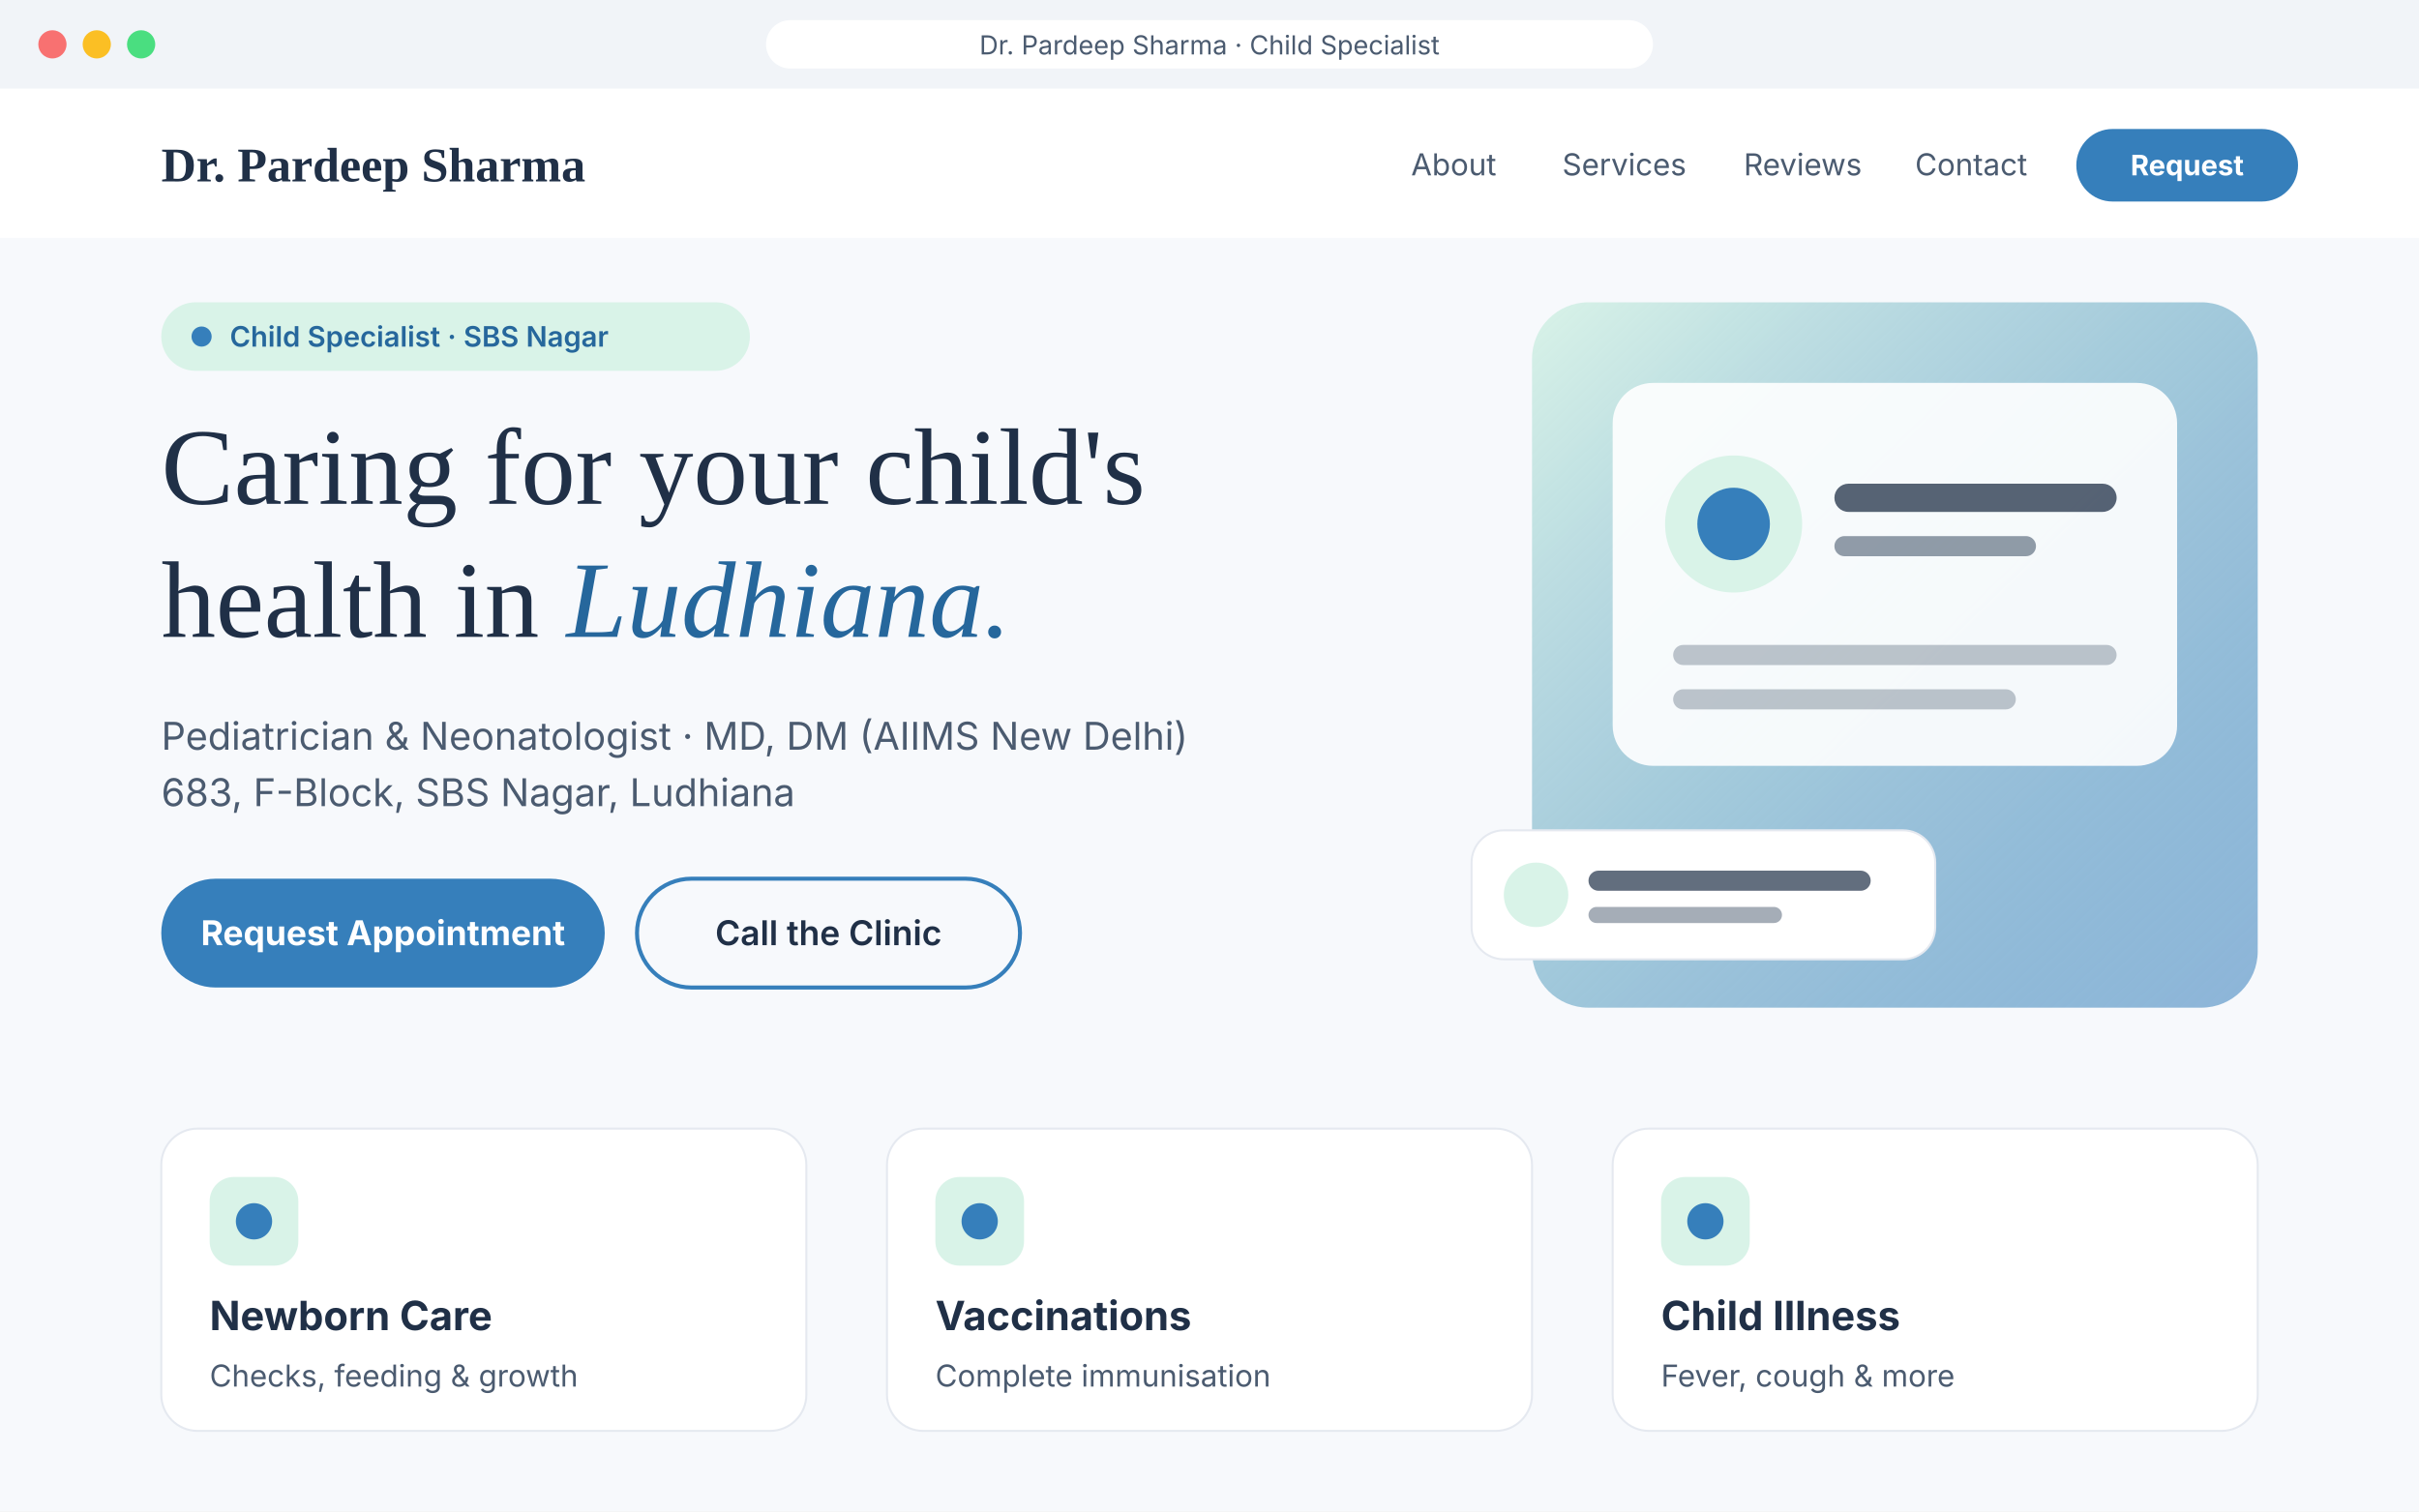
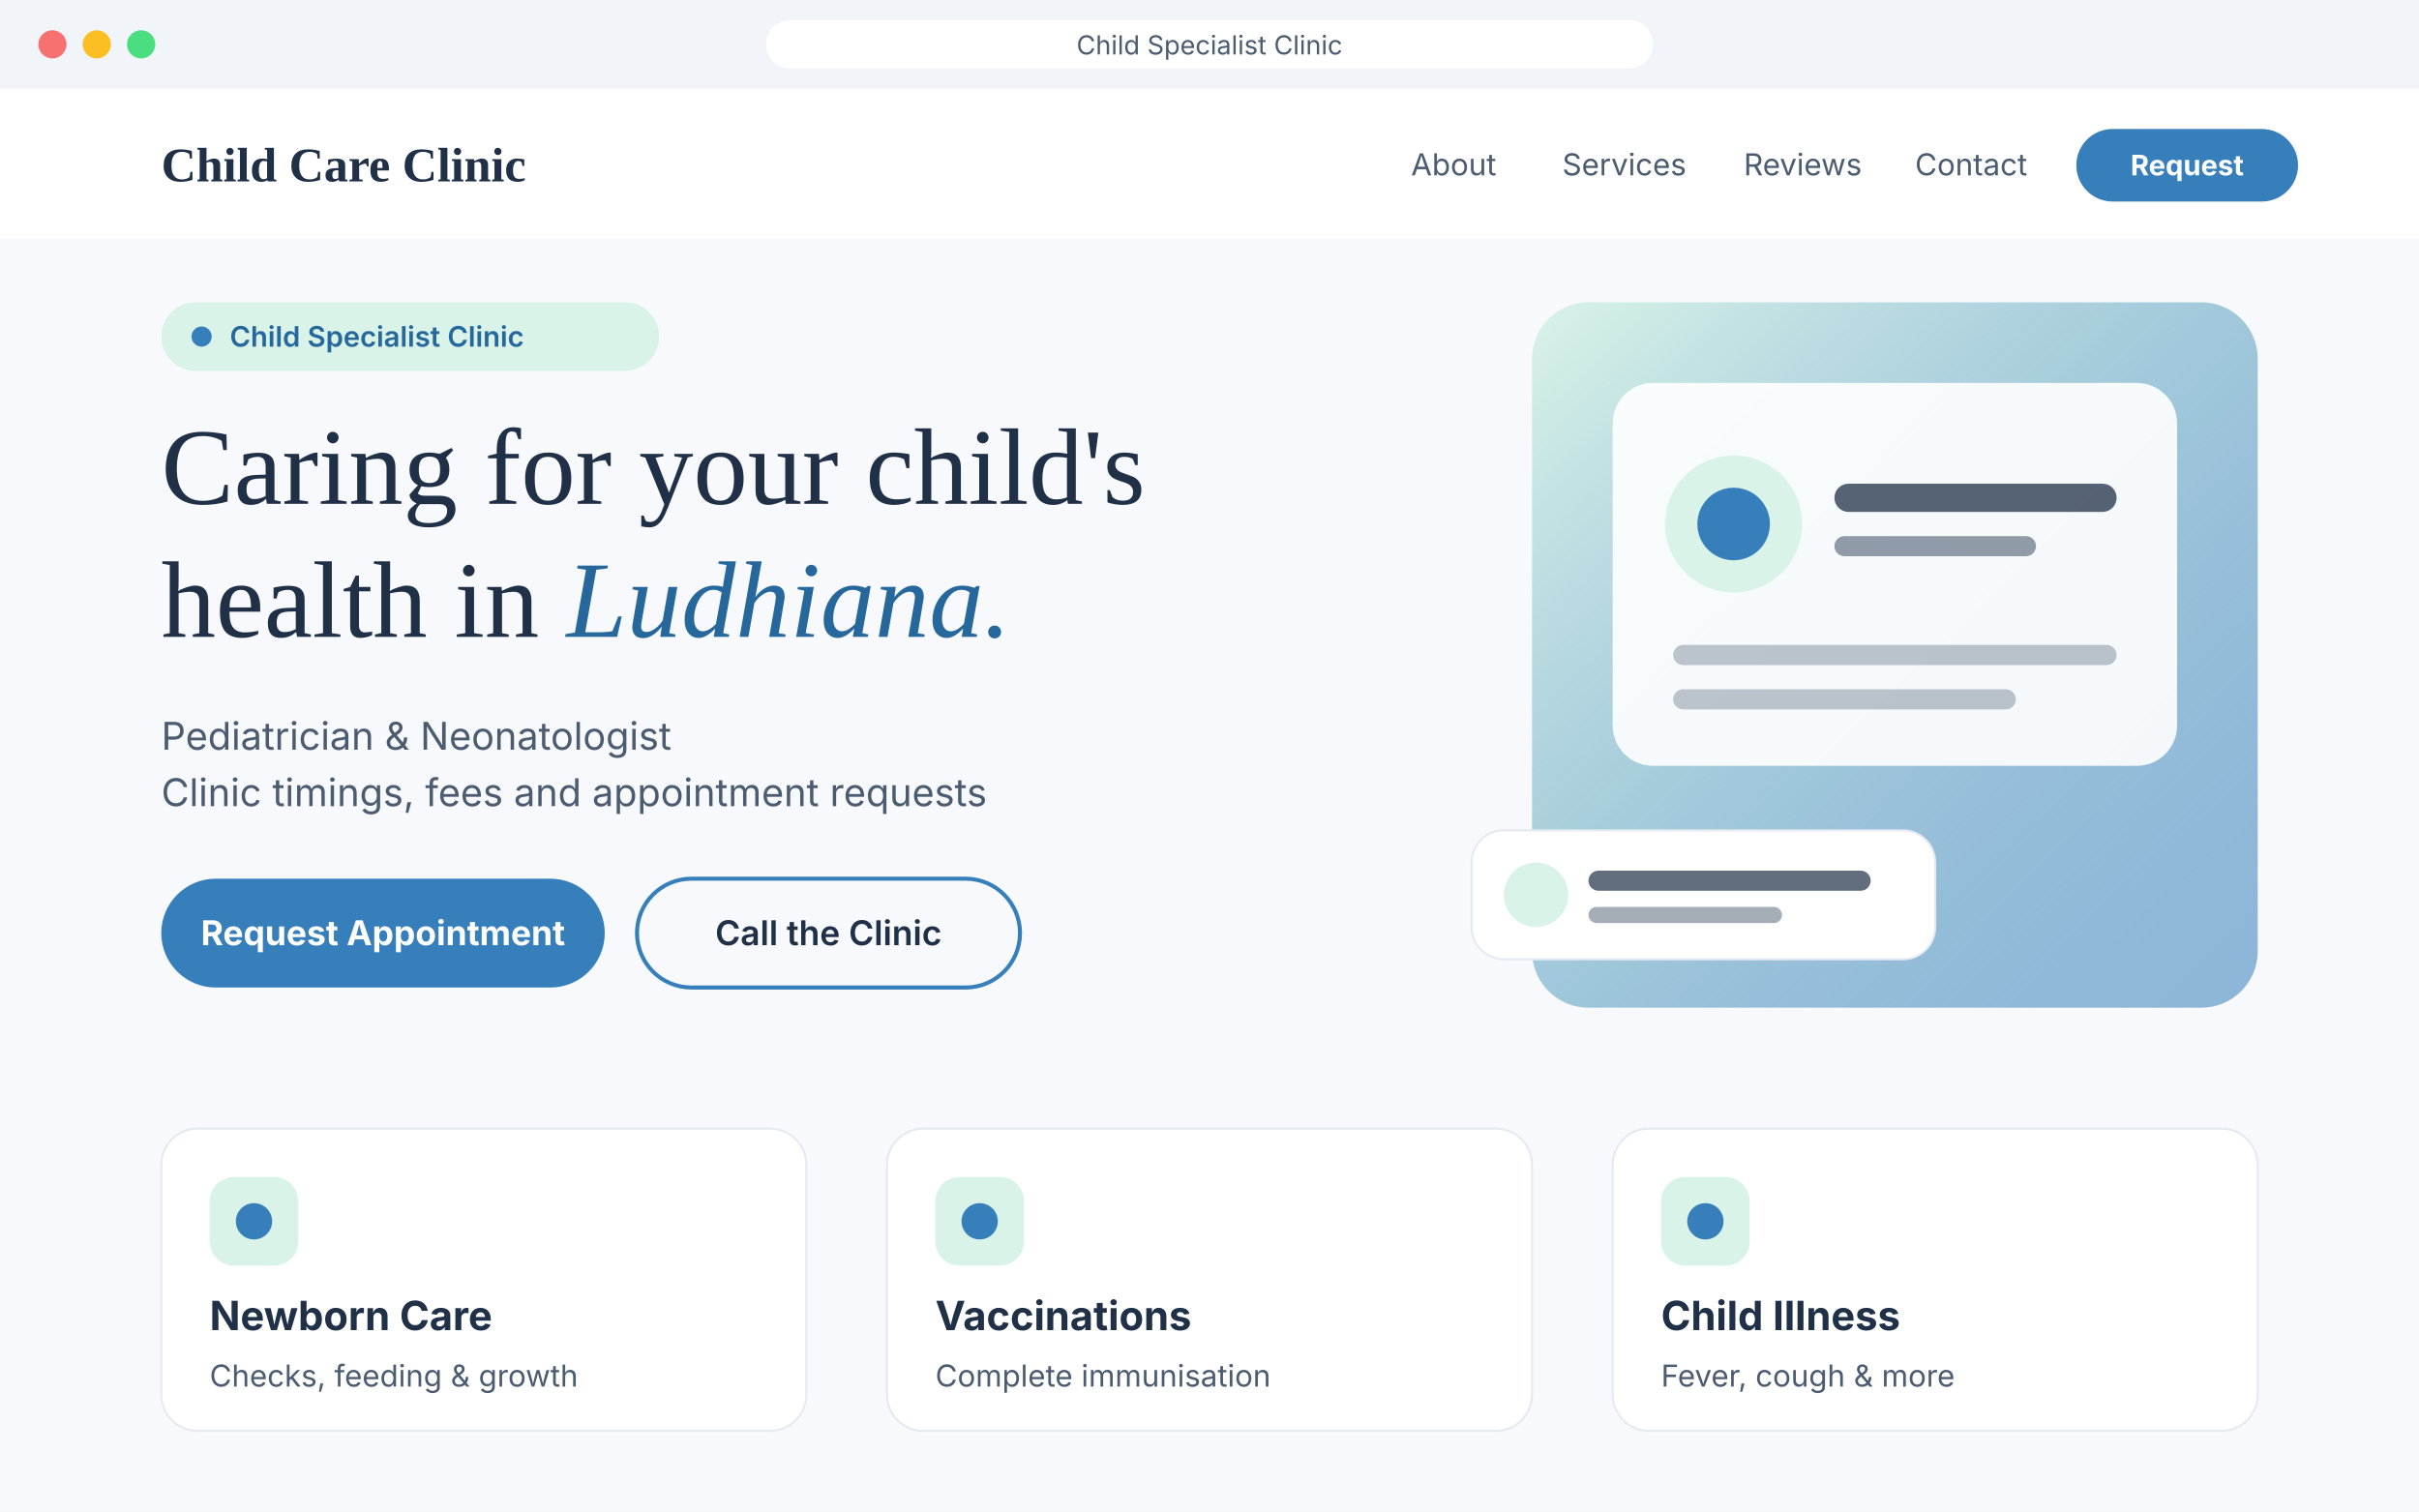
- <svg xmlns="http://www.w3.org/2000/svg" viewBox="0 0 1200 750" width="1200" height="750" role="img" aria-label="Preview of the Dr. Pardeep Sharma website">
+ <svg xmlns="http://www.w3.org/2000/svg" viewBox="0 0 1200 750" width="1200" height="750" role="img" aria-label="Preview of the Child Care Clinic website">
  <defs>
    <linearGradient id="hero" x1="0" y1="0" x2="1" y2="1">
      <stop offset="0" stop-color="#d9f3e8" />
      <stop offset="1" stop-color="#367fbb" stop-opacity="0.55" />
    </linearGradient>
  </defs>
  <rect width="1200" height="750" fill="#f7f9fc" />
  <rect width="1200" height="44" fill="#f1f4f8" />
  <circle cx="26" cy="22" r="7" fill="#f87171" />
  <circle cx="48" cy="22" r="7" fill="#fbbf24" />
  <circle cx="70" cy="22" r="7" fill="#4ade80" />
  <rect x="380" y="10" width="440" height="24" rx="12" fill="#ffffff" />
-   <text x="600" y="27" text-anchor="middle" font-family="Inter, Arial, sans-serif" font-size="13" fill="#4b5b70">Dr. Pardeep Sharma · Child Specialist</text>
+   <text x="600" y="27" text-anchor="middle" font-family="Inter, Arial, sans-serif" font-size="13" fill="#4b5b70">Child Specialist Clinic</text>
  <rect y="44" width="1200" height="74" fill="#ffffff" />
-   <text x="80" y="90" font-family="Georgia, 'Times New Roman', serif" font-size="24" font-weight="700" fill="#203047">Dr. Pardeep Sharma</text>
+   <text x="80" y="90" font-family="Georgia, 'Times New Roman', serif" font-size="24" font-weight="700" fill="#203047">Child Care Clinic</text>
  <g font-family="Inter, Arial, sans-serif" font-size="15" fill="#4b5b70">
    <text x="700" y="87">About</text>
    <text x="775" y="87">Services</text>
    <text x="865" y="87">Reviews</text>
    <text x="950" y="87">Contact</text>
  </g>
  <rect x="1030" y="64" width="110" height="36" rx="18" fill="#367fbb" />
  <text x="1085" y="87" text-anchor="middle" font-family="Inter, Arial, sans-serif" font-size="14" font-weight="700" fill="#fff">Request</text>
  <g transform="translate(80,150)">
-     <rect width="292" height="34" rx="17" fill="#d9f3e8" />
+     <rect width="247" height="34" rx="17" fill="#d9f3e8" />
    <circle cx="20" cy="17" r="5" fill="#367fbb" />
-     <text x="34" y="22" font-family="Inter, Arial, sans-serif" font-size="14" font-weight="600" fill="#26679c">Child Specialist · SBS Nagar</text>
+     <text x="34" y="22" font-family="Inter, Arial, sans-serif" font-size="14" font-weight="600" fill="#26679c">Child Specialist Clinic</text>
  </g>
  <text font-family="Georgia, 'Times New Roman', serif" font-size="54" fill="#203047" font-weight="500">
    <tspan x="80" y="250">Caring for your child's</tspan>
    <tspan x="80" y="316">health in <tspan fill="#26679c" font-style="italic">Ludhiana.</tspan>
    </tspan>
  </text>
  <text font-family="Inter, Arial, sans-serif" font-size="19" fill="#4b5b70">
-     <tspan x="80" y="372">Pediatrician &amp; Neonatologist · MD, DM (AIIMS New Delhi)</tspan>
-     <tspan x="80" y="400">683, F-Block, SBS Nagar, Ludhiana</tspan>
+     <tspan x="80" y="372">Pediatrician &amp; Neonatologist</tspan>
+     <tspan x="80" y="400">Clinic timings, fees and appointment requests</tspan>
  </text>
  <rect x="80" y="436" width="220" height="54" rx="27" fill="#367fbb" />
  <text x="190" y="469" text-anchor="middle" font-family="Inter, Arial, sans-serif" font-size="17" font-weight="700" fill="#fff">Request Appointment</text>
  <rect x="316" y="436" width="190" height="54" rx="27" fill="none" stroke="#367fbb" stroke-width="2" />
  <text x="411" y="469" text-anchor="middle" font-family="Inter, Arial, sans-serif" font-size="17" font-weight="600" fill="#203047">Call the Clinic</text>
  <g transform="translate(760,150)">
    <rect width="360" height="350" rx="28" fill="url(#hero)" />
    <rect x="40" y="40" width="280" height="190" rx="20" fill="#ffffff" opacity="0.9" />
    <circle cx="100" cy="110" r="34" fill="#d9f3e8" />
    <circle cx="100" cy="110" r="18" fill="#367fbb" />
    <rect x="150" y="90" width="140" height="14" rx="7" fill="#203047" opacity="0.75" />
    <rect x="150" y="116" width="100" height="10" rx="5" fill="#4b5b70" opacity="0.6" />
    <rect x="70" y="170" width="220" height="10" rx="5" fill="#4b5b70" opacity="0.35" />
    <rect x="70" y="192" width="170" height="10" rx="5" fill="#4b5b70" opacity="0.35" />
    <rect x="-30" y="262" width="230" height="64" rx="16" fill="#ffffff" stroke="#e5e9f0" />
    <circle cx="2" cy="294" r="16" fill="#d9f3e8" />
    <rect x="28" y="282" width="140" height="10" rx="5" fill="#203047" opacity="0.7" />
    <rect x="28" y="300" width="96" height="8" rx="4" fill="#4b5b70" opacity="0.5" />
  </g>
  <g transform="translate(80,560)">
    <rect width="320" height="150" rx="18" fill="#ffffff" stroke="#e5e9f0" />
    <rect x="24" y="24" width="44" height="44" rx="12" fill="#d9f3e8" />
    <circle cx="46" cy="46" r="9" fill="#367fbb" />
    <text x="24" y="100" font-family="Inter, Arial, sans-serif" font-size="20" font-weight="700" fill="#203047">Newborn Care</text>
    <text x="24" y="128" font-family="Inter, Arial, sans-serif" font-size="15" fill="#4b5b70">Checks, feeding &amp; growth</text>
  </g>
  <g transform="translate(440,560)">
    <rect width="320" height="150" rx="18" fill="#ffffff" stroke="#e5e9f0" />
    <rect x="24" y="24" width="44" height="44" rx="12" fill="#d9f3e8" />
    <circle cx="46" cy="46" r="9" fill="#367fbb" />
    <text x="24" y="100" font-family="Inter, Arial, sans-serif" font-size="20" font-weight="700" fill="#203047">Vaccinations</text>
    <text x="24" y="128" font-family="Inter, Arial, sans-serif" font-size="15" fill="#4b5b70">Complete immunisation</text>
  </g>
  <g transform="translate(800,560)">
    <rect width="320" height="150" rx="18" fill="#ffffff" stroke="#e5e9f0" />
    <rect x="24" y="24" width="44" height="44" rx="12" fill="#d9f3e8" />
    <circle cx="46" cy="46" r="9" fill="#367fbb" />
    <text x="24" y="100" font-family="Inter, Arial, sans-serif" font-size="20" font-weight="700" fill="#203047">Child Illness</text>
    <text x="24" y="128" font-family="Inter, Arial, sans-serif" font-size="15" fill="#4b5b70">Fever, cough &amp; more</text>
  </g>
</svg>
